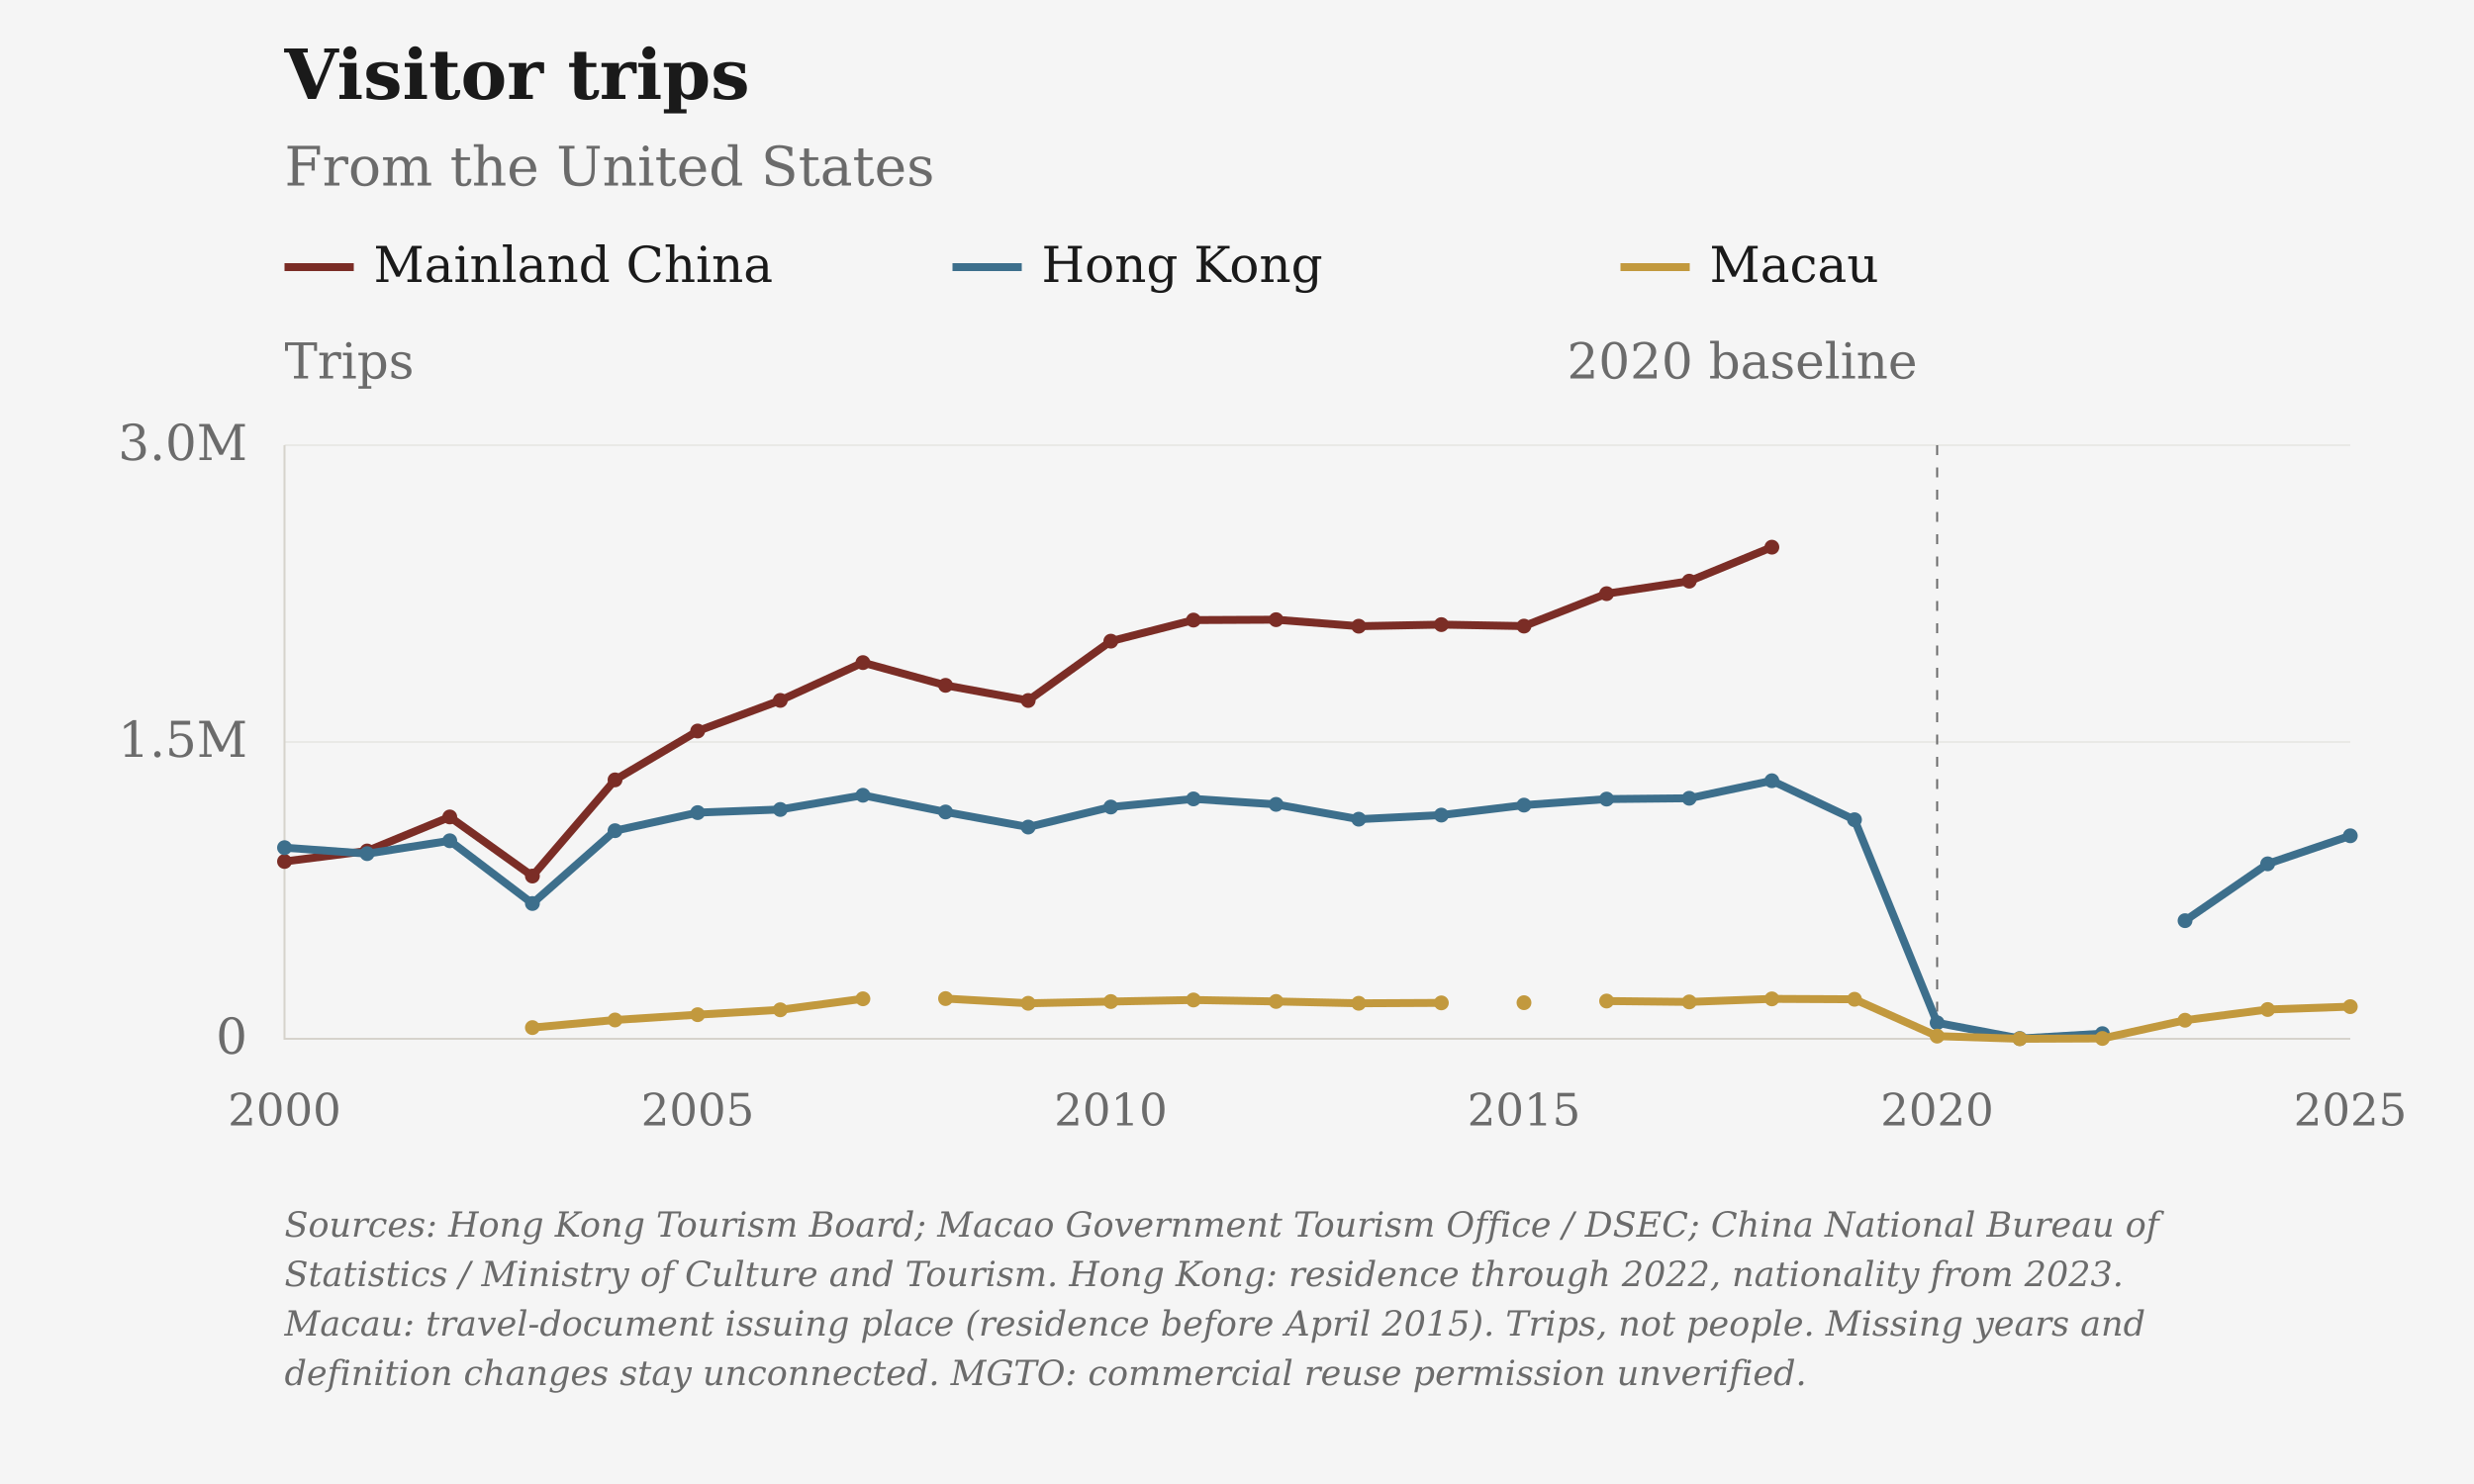
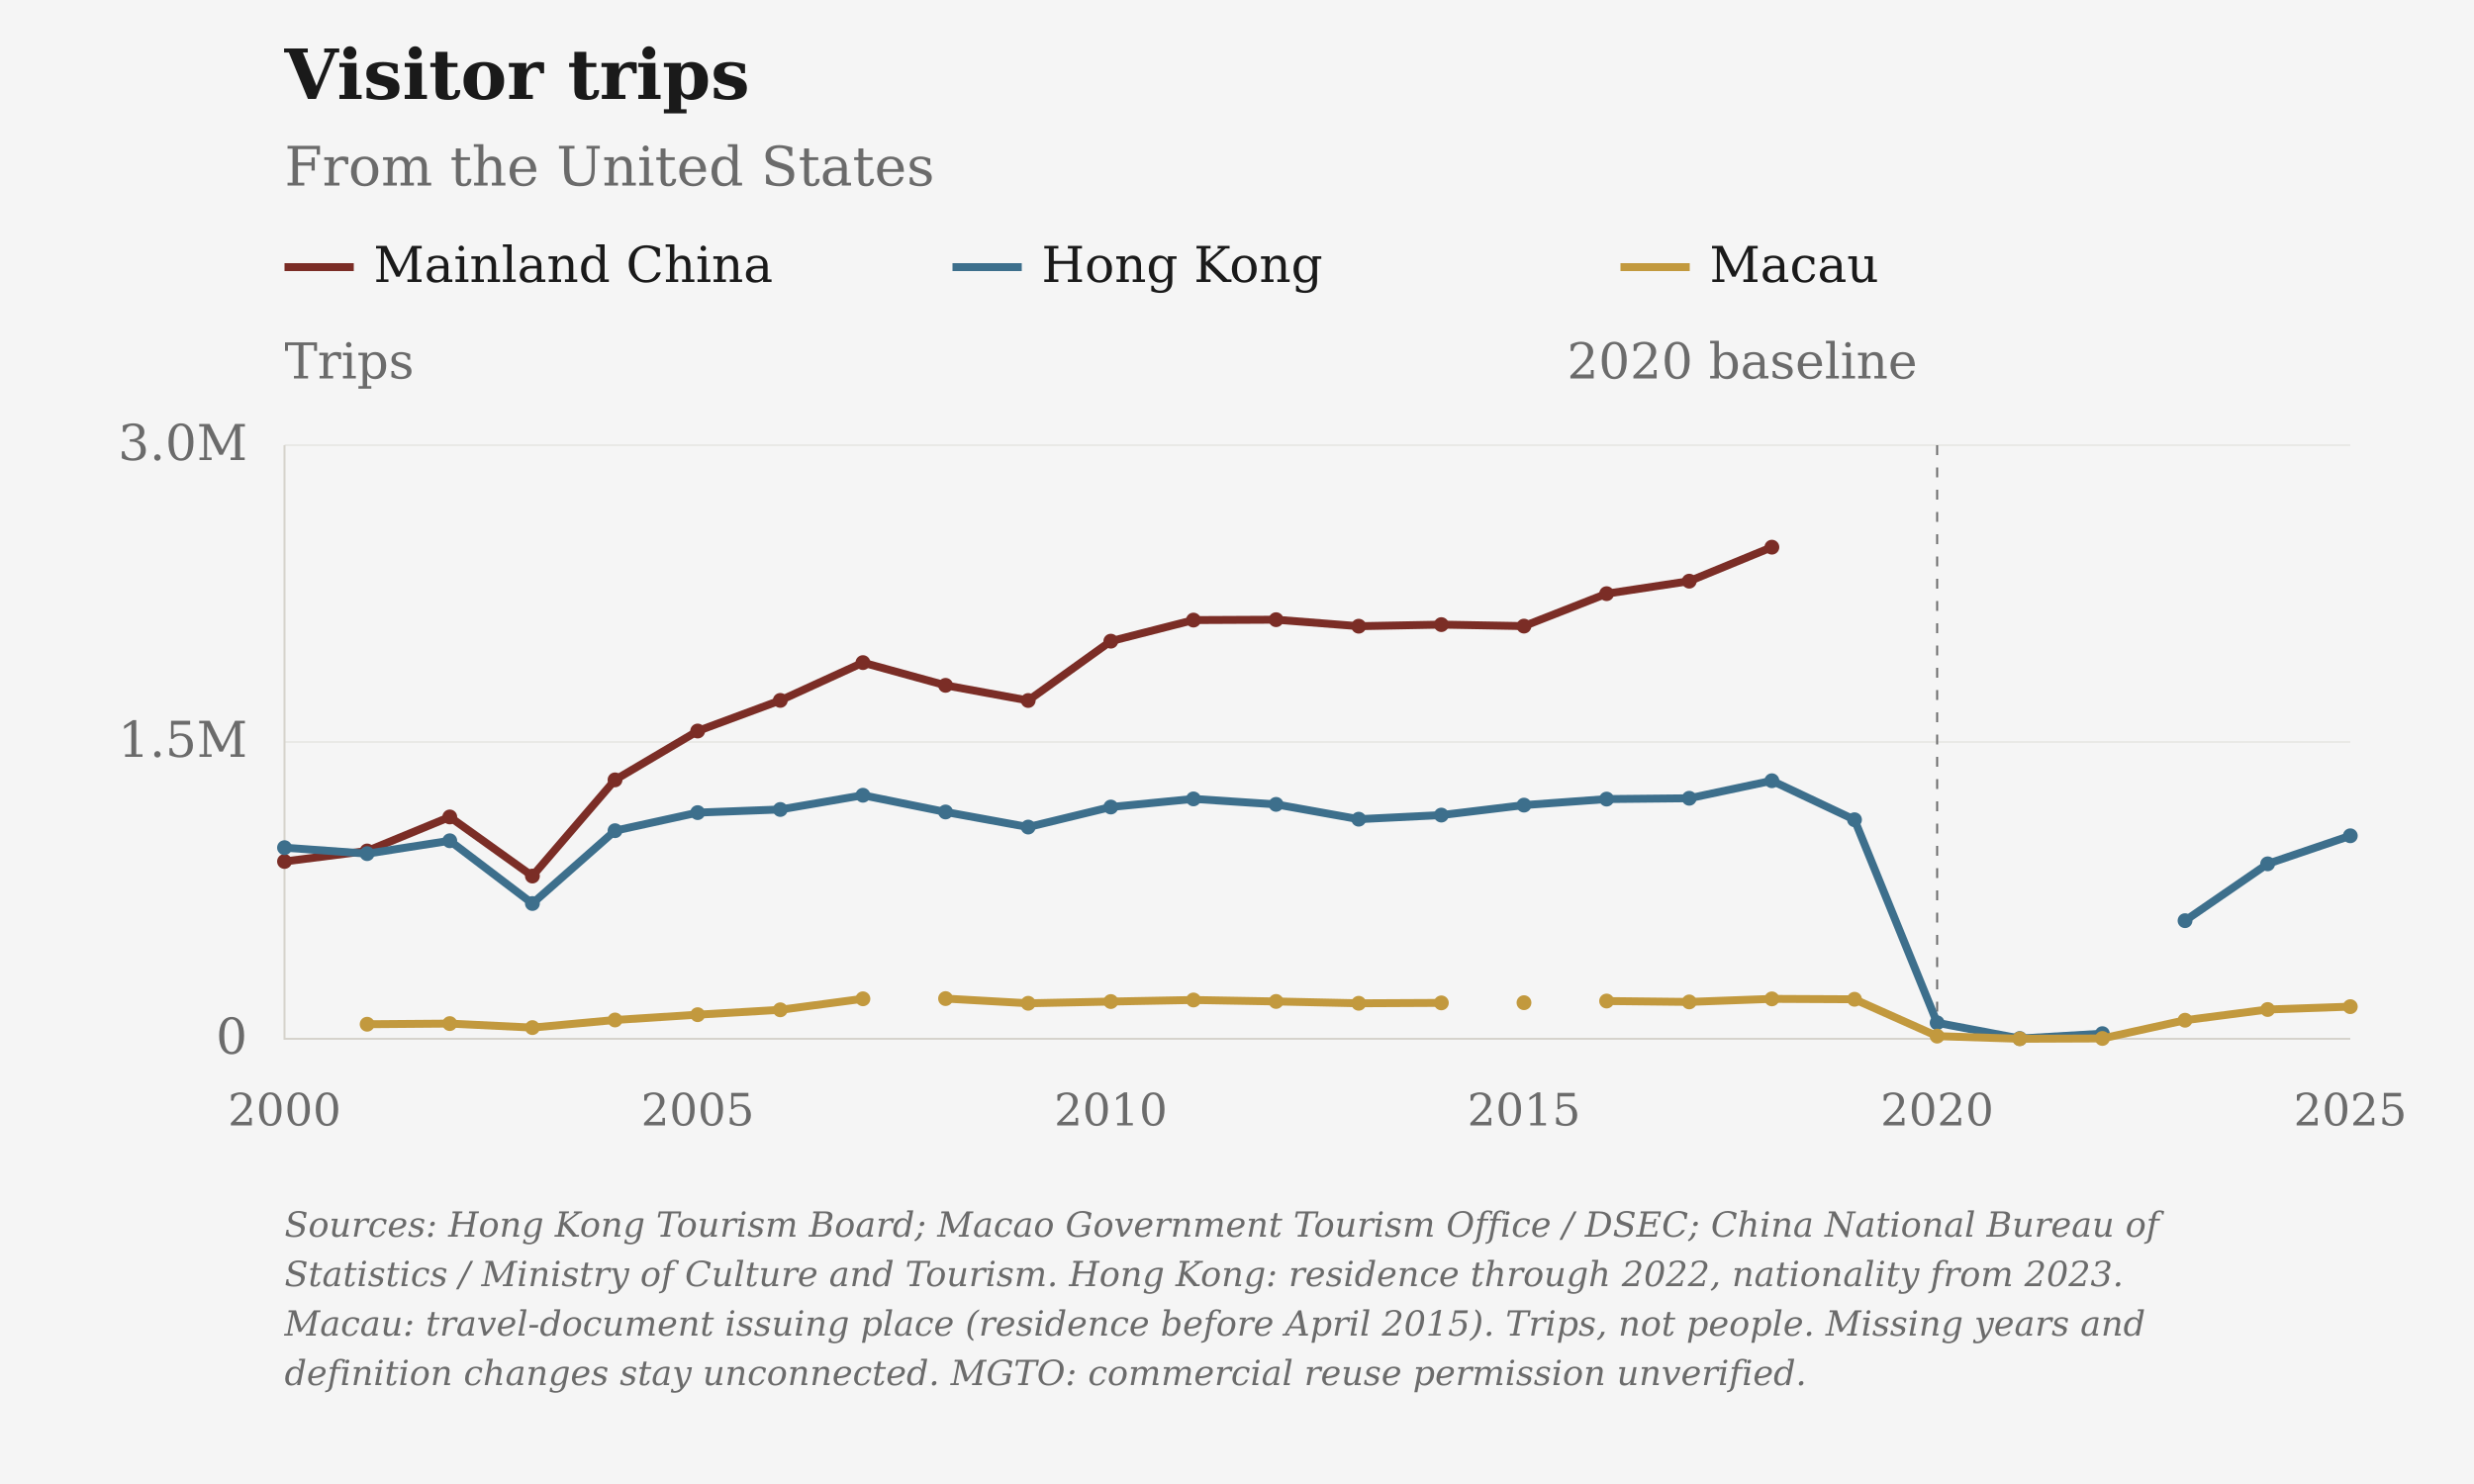
<svg xmlns="http://www.w3.org/2000/svg" viewBox="0 0 1000 600" role="img" aria-label="Visitor trips: From the United States">
  <rect class="chart-background" width="1000" height="600" fill="#F5F5F5" />
  <g font-family="DejaVu Serif, Georgia, 'Times New Roman', serif" font-size="20" fill="#6B6B6B">
    <text x="115" y="40" font-size="28" font-weight="bold" fill="#1A1A1A">Visitor trips</text>
    <text x="115" y="75" font-size="22">From the United States</text>
    <path class="legend-swatch" data-geography="CHN" d="M115 108h28" stroke="#7B2D26" stroke-width="3.2" />
    <text x="151" y="114" fill="#1A1A1A">Mainland China</text>
    <path class="legend-swatch" data-geography="HKG" d="M385 108h28" stroke="#3D6F8C" stroke-width="3.2" />
    <text x="421" y="114" fill="#1A1A1A">Hong Kong</text>
    <path class="legend-swatch" data-geography="MAC" d="M655 108h28" stroke="#C2993E" stroke-width="3.2" />
    <text x="691" y="114" fill="#1A1A1A">Macau</text>
    <text x="115" y="153">Trips</text>
    <path d="M115 420.00H950" stroke="#D6D3CC" stroke-opacity="0.6" stroke-width="0.5" />
    <text x="100" y="426.00" text-anchor="end">0</text>
    <path d="M115 300.00H950" stroke="#D6D3CC" stroke-opacity="0.6" stroke-width="0.5" />
    <text x="100" y="306.00" text-anchor="end">1.5M</text>
    <path d="M115 180.00H950" stroke="#D6D3CC" stroke-opacity="0.6" stroke-width="0.5" />
    <text x="100" y="186.00" text-anchor="end">3.0M</text>
    <text x="115.00" y="455" font-size="18" text-anchor="middle">2000</text>
    <text x="282.00" y="455" font-size="18" text-anchor="middle">2005</text>
    <text x="449.00" y="455" font-size="18" text-anchor="middle">2010</text>
    <text x="616.00" y="455" font-size="18" text-anchor="middle">2015</text>
    <text x="783.00" y="455" font-size="18" text-anchor="middle">2020</text>
    <text x="950.00" y="455" font-size="18" text-anchor="middle">2025</text>
    <path d="M115 180V420H950" stroke="#D6D3CC" stroke-width="0.8" fill="none" />
    <path d="M783.00 180V420" stroke="#6B6B6B" stroke-width="0.8" stroke-dasharray="4 5" />
    <text x="775.00" y="153" text-anchor="end">2020 baseline</text>
    <path class="data-line" data-geography="CHN" data-series-id="nbs_tourism:USA:CHN:visitors" d="M115.00,348.30 L148.40,344.06 L181.80,330.30 L215.20,354.20 L248.60,315.31 L282.00,295.56 L315.40,283.18 L348.80,267.90 L382.20,277.09 L415.60,283.22 L449.00,259.23 L482.40,250.71 L515.80,250.55 L549.20,253.18 L582.60,252.54 L616.00,253.14 L649.40,240.03 L682.80,234.97 L716.20,221.23" fill="none" stroke="#7B2D26" stroke-width="3.2" stroke-linejoin="round" />
    <circle data-geography="CHN" data-period="2000" cx="115.00" cy="348.30" r="3" fill="#7B2D26" />
    <circle data-geography="CHN" data-period="2001" cx="148.40" cy="344.06" r="3" fill="#7B2D26" />
    <circle data-geography="CHN" data-period="2002" cx="181.80" cy="330.30" r="3" fill="#7B2D26" />
    <circle data-geography="CHN" data-period="2003" cx="215.20" cy="354.20" r="3" fill="#7B2D26" />
    <circle data-geography="CHN" data-period="2004" cx="248.60" cy="315.31" r="3" fill="#7B2D26" />
    <circle data-geography="CHN" data-period="2005" cx="282.00" cy="295.56" r="3" fill="#7B2D26" />
    <circle data-geography="CHN" data-period="2006" cx="315.40" cy="283.18" r="3" fill="#7B2D26" />
    <circle data-geography="CHN" data-period="2007" cx="348.80" cy="267.90" r="3" fill="#7B2D26" />
    <circle data-geography="CHN" data-period="2008" cx="382.20" cy="277.09" r="3" fill="#7B2D26" />
    <circle data-geography="CHN" data-period="2009" cx="415.60" cy="283.22" r="3" fill="#7B2D26" />
    <circle data-geography="CHN" data-period="2010" cx="449.00" cy="259.23" r="3" fill="#7B2D26" />
    <circle data-geography="CHN" data-period="2011" cx="482.40" cy="250.71" r="3" fill="#7B2D26" />
    <circle data-geography="CHN" data-period="2012" cx="515.80" cy="250.55" r="3" fill="#7B2D26" />
    <circle data-geography="CHN" data-period="2013" cx="549.20" cy="253.18" r="3" fill="#7B2D26" />
    <circle data-geography="CHN" data-period="2014" cx="582.60" cy="252.54" r="3" fill="#7B2D26" />
    <circle data-geography="CHN" data-period="2015" cx="616.00" cy="253.14" r="3" fill="#7B2D26" />
    <circle data-geography="CHN" data-period="2016" cx="649.40" cy="240.03" r="3" fill="#7B2D26" />
    <circle data-geography="CHN" data-period="2017" cx="682.80" cy="234.97" r="3" fill="#7B2D26" />
    <circle data-geography="CHN" data-period="2018" cx="716.20" cy="221.23" r="3" fill="#7B2D26" />
    <path class="data-line" data-geography="HKG" data-series-id="hktb:USA:HKG:visitors" d="M115.00,342.72 L148.40,345.14 L181.80,339.93 L215.20,365.30 L248.60,335.86 L282.00,328.55 L315.40,327.28 L348.80,321.53 L382.20,328.29 L415.60,334.39 L449.00,326.29 L482.40,323.01 L515.80,325.22 L549.20,331.21 L582.60,329.55 L616.00,325.52 L649.40,323.08 L682.80,322.75 L716.20,315.66 L749.60,331.43 L783.00,413.53 L816.40,419.89 L849.80,417.92 M883.20,372.24 L916.60,349.26 L950.00,337.92" fill="none" stroke="#3D6F8C" stroke-width="3.2" stroke-linejoin="round" />
    <circle data-geography="HKG" data-period="2000" cx="115.00" cy="342.72" r="3" fill="#3D6F8C" />
    <circle data-geography="HKG" data-period="2001" cx="148.40" cy="345.14" r="3" fill="#3D6F8C" />
    <circle data-geography="HKG" data-period="2002" cx="181.80" cy="339.93" r="3" fill="#3D6F8C" />
    <circle data-geography="HKG" data-period="2003" cx="215.20" cy="365.30" r="3" fill="#3D6F8C" />
    <circle data-geography="HKG" data-period="2004" cx="248.60" cy="335.86" r="3" fill="#3D6F8C" />
    <circle data-geography="HKG" data-period="2005" cx="282.00" cy="328.55" r="3" fill="#3D6F8C" />
    <circle data-geography="HKG" data-period="2006" cx="315.40" cy="327.28" r="3" fill="#3D6F8C" />
    <circle data-geography="HKG" data-period="2007" cx="348.80" cy="321.53" r="3" fill="#3D6F8C" />
    <circle data-geography="HKG" data-period="2008" cx="382.20" cy="328.29" r="3" fill="#3D6F8C" />
    <circle data-geography="HKG" data-period="2009" cx="415.60" cy="334.39" r="3" fill="#3D6F8C" />
    <circle data-geography="HKG" data-period="2010" cx="449.00" cy="326.29" r="3" fill="#3D6F8C" />
    <circle data-geography="HKG" data-period="2011" cx="482.40" cy="323.01" r="3" fill="#3D6F8C" />
    <circle data-geography="HKG" data-period="2012" cx="515.80" cy="325.22" r="3" fill="#3D6F8C" />
    <circle data-geography="HKG" data-period="2013" cx="549.20" cy="331.21" r="3" fill="#3D6F8C" />
    <circle data-geography="HKG" data-period="2014" cx="582.60" cy="329.55" r="3" fill="#3D6F8C" />
    <circle data-geography="HKG" data-period="2015" cx="616.00" cy="325.52" r="3" fill="#3D6F8C" />
    <circle data-geography="HKG" data-period="2016" cx="649.40" cy="323.08" r="3" fill="#3D6F8C" />
    <circle data-geography="HKG" data-period="2017" cx="682.80" cy="322.75" r="3" fill="#3D6F8C" />
    <circle data-geography="HKG" data-period="2018" cx="716.20" cy="315.66" r="3" fill="#3D6F8C" />
    <circle data-geography="HKG" data-period="2019" cx="749.60" cy="331.43" r="3" fill="#3D6F8C" />
    <circle data-geography="HKG" data-period="2020" cx="783.00" cy="413.53" r="3" fill="#3D6F8C" />
    <circle data-geography="HKG" data-period="2021" cx="816.40" cy="419.89" r="3" fill="#3D6F8C" />
    <circle data-geography="HKG" data-period="2022" cx="849.80" cy="417.92" r="3" fill="#3D6F8C" />
    <circle data-geography="HKG" data-period="2023" cx="883.20" cy="372.24" r="3" fill="#3D6F8C" />
    <circle data-geography="HKG" data-period="2024" cx="916.60" cy="349.26" r="3" fill="#3D6F8C" />
    <circle data-geography="HKG" data-period="2025" cx="950.00" cy="337.92" r="3" fill="#3D6F8C" />
-     <path class="data-line" data-geography="MAC" data-series-id="macau_tourism:USA:MAC:visitors" d="M215.20,415.47 L248.60,412.39 L282.00,410.25 L315.40,408.28 L348.80,403.83 M382.20,403.74 L415.60,405.64 L449.00,404.94 L482.40,404.31 L515.80,404.90 L549.20,405.64 L582.60,405.48 M616.00,405.40 M649.40,404.73 L682.80,405.09 L716.20,403.86 L749.60,404.02 L783.00,418.92 L816.40,419.99 L849.80,419.86 L883.20,412.49 L916.60,408.16 L950.00,407.00" fill="none" stroke="#C2993E" stroke-width="3.2" stroke-linejoin="round" />
+     <path class="data-line" data-geography="MAC" data-series-id="macau_tourism:USA:MAC:visitors" d="M148.40,414.11 L181.80,413.85 L215.20,415.47 L248.60,412.39 L282.00,410.25 L315.40,408.28 L348.80,403.83 M382.20,403.74 L415.60,405.64 L449.00,404.94 L482.40,404.31 L515.80,404.90 L549.20,405.64 L582.60,405.48 M616.00,405.40 M649.40,404.73 L682.80,405.09 L716.20,403.86 L749.60,404.02 L783.00,418.92 L816.40,419.99 L849.80,419.86 L883.20,412.49 L916.60,408.16 L950.00,407.00" fill="none" stroke="#C2993E" stroke-width="3.2" stroke-linejoin="round" />
+     <circle data-geography="MAC" data-period="2001" cx="148.40" cy="414.11" r="3" fill="#C2993E" />
+     <circle data-geography="MAC" data-period="2002" cx="181.80" cy="413.85" r="3" fill="#C2993E" />
    <circle data-geography="MAC" data-period="2003" cx="215.20" cy="415.47" r="3" fill="#C2993E" />
    <circle data-geography="MAC" data-period="2004" cx="248.60" cy="412.39" r="3" fill="#C2993E" />
    <circle data-geography="MAC" data-period="2005" cx="282.00" cy="410.25" r="3" fill="#C2993E" />
    <circle data-geography="MAC" data-period="2006" cx="315.40" cy="408.28" r="3" fill="#C2993E" />
    <circle data-geography="MAC" data-period="2007" cx="348.80" cy="403.83" r="3" fill="#C2993E" />
    <circle data-geography="MAC" data-period="2008" cx="382.20" cy="403.74" r="3" fill="#C2993E" />
    <circle data-geography="MAC" data-period="2009" cx="415.60" cy="405.64" r="3" fill="#C2993E" />
    <circle data-geography="MAC" data-period="2010" cx="449.00" cy="404.94" r="3" fill="#C2993E" />
    <circle data-geography="MAC" data-period="2011" cx="482.40" cy="404.31" r="3" fill="#C2993E" />
    <circle data-geography="MAC" data-period="2012" cx="515.80" cy="404.90" r="3" fill="#C2993E" />
    <circle data-geography="MAC" data-period="2013" cx="549.20" cy="405.64" r="3" fill="#C2993E" />
    <circle data-geography="MAC" data-period="2014" cx="582.60" cy="405.48" r="3" fill="#C2993E" />
    <circle data-geography="MAC" data-period="2015" cx="616.00" cy="405.40" r="3" fill="#C2993E" />
    <circle data-geography="MAC" data-period="2016" cx="649.40" cy="404.73" r="3" fill="#C2993E" />
    <circle data-geography="MAC" data-period="2017" cx="682.80" cy="405.09" r="3" fill="#C2993E" />
    <circle data-geography="MAC" data-period="2018" cx="716.20" cy="403.86" r="3" fill="#C2993E" />
    <circle data-geography="MAC" data-period="2019" cx="749.60" cy="404.02" r="3" fill="#C2993E" />
    <circle data-geography="MAC" data-period="2020" cx="783.00" cy="418.92" r="3" fill="#C2993E" />
    <circle data-geography="MAC" data-period="2021" cx="816.40" cy="419.99" r="3" fill="#C2993E" />
    <circle data-geography="MAC" data-period="2022" cx="849.80" cy="419.86" r="3" fill="#C2993E" />
    <circle data-geography="MAC" data-period="2023" cx="883.20" cy="412.49" r="3" fill="#C2993E" />
    <circle data-geography="MAC" data-period="2024" cx="916.60" cy="408.16" r="3" fill="#C2993E" />
    <circle data-geography="MAC" data-period="2025" cx="950.00" cy="407.00" r="3" fill="#C2993E" />
    <text class="figure-source" x="115" y="500" font-size="14" font-style="italic">Sources: Hong Kong Tourism Board; Macao Government Tourism Office / DSEC; China National Bureau of</text>
    <text class="figure-source" x="115" y="520" font-size="14" font-style="italic">Statistics / Ministry of Culture and Tourism. Hong Kong: residence through 2022, nationality from 2023.</text>
    <text class="figure-source" x="115" y="540" font-size="14" font-style="italic">Macau: travel-document issuing place (residence before April 2015). Trips, not people. Missing years and</text>
    <text class="figure-source" x="115" y="560" font-size="14" font-style="italic">definition changes stay unconnected. MGTO: commercial reuse permission unverified.</text>
  </g>
</svg>
